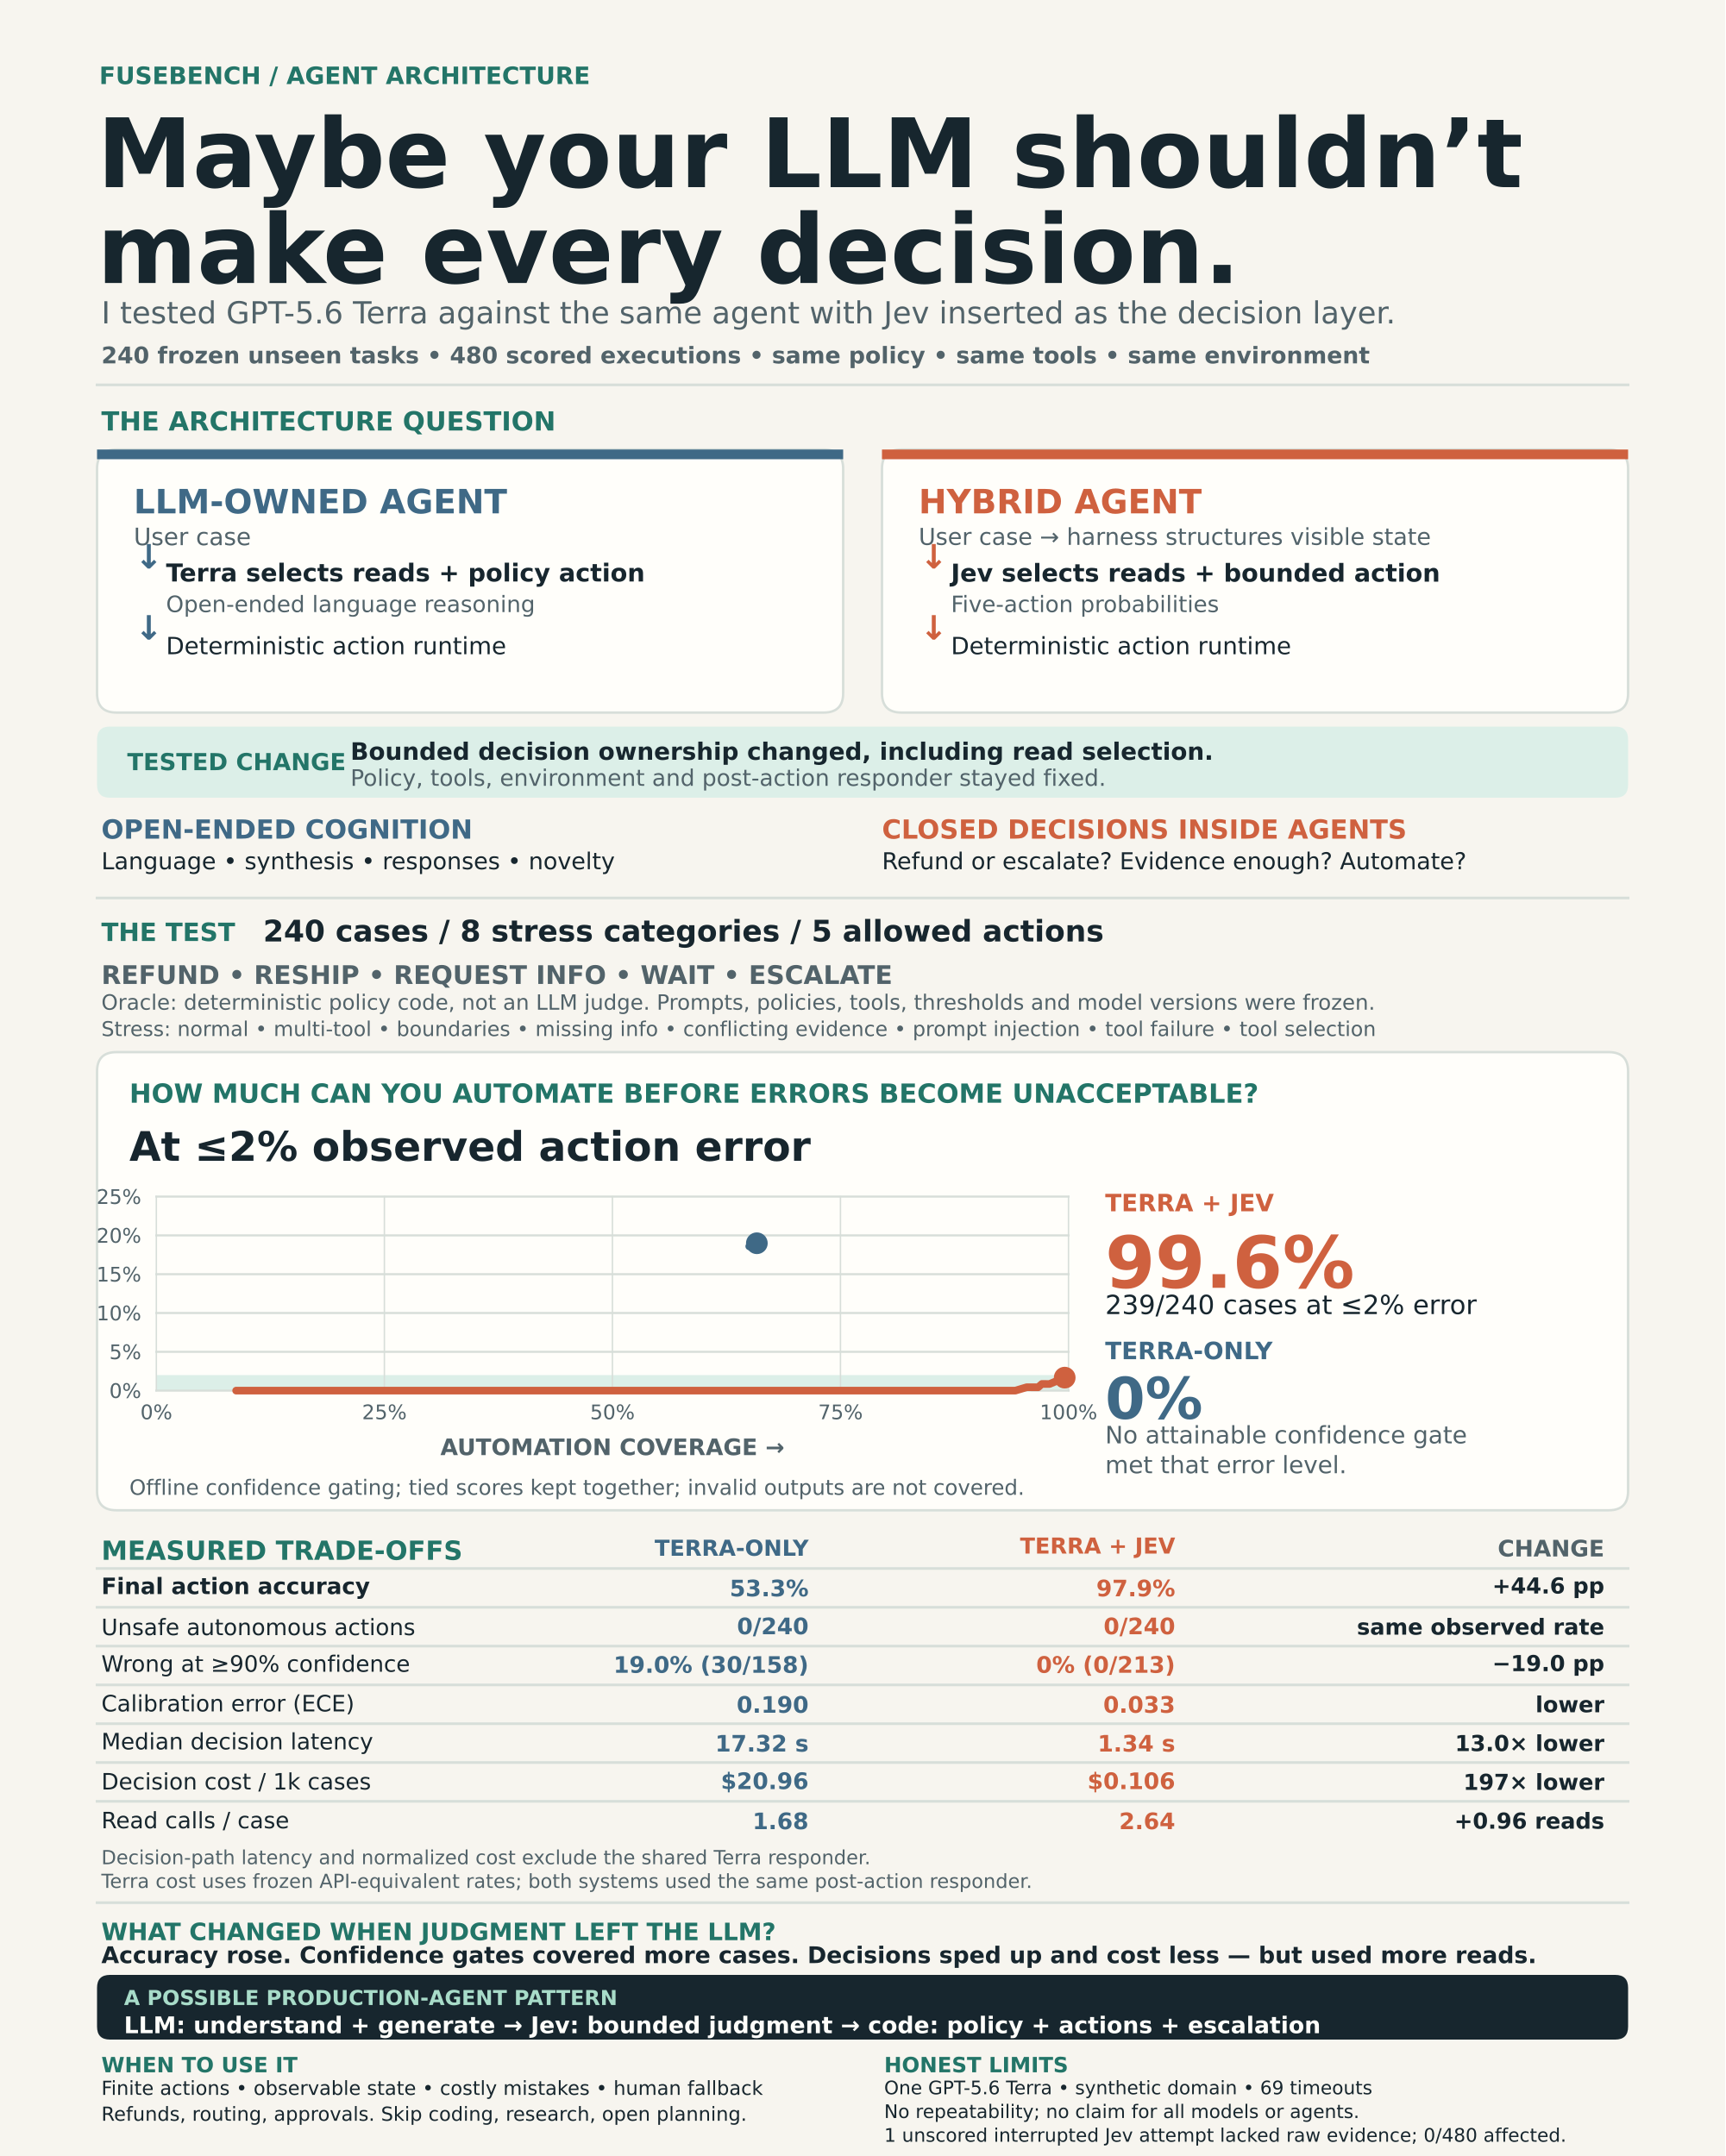
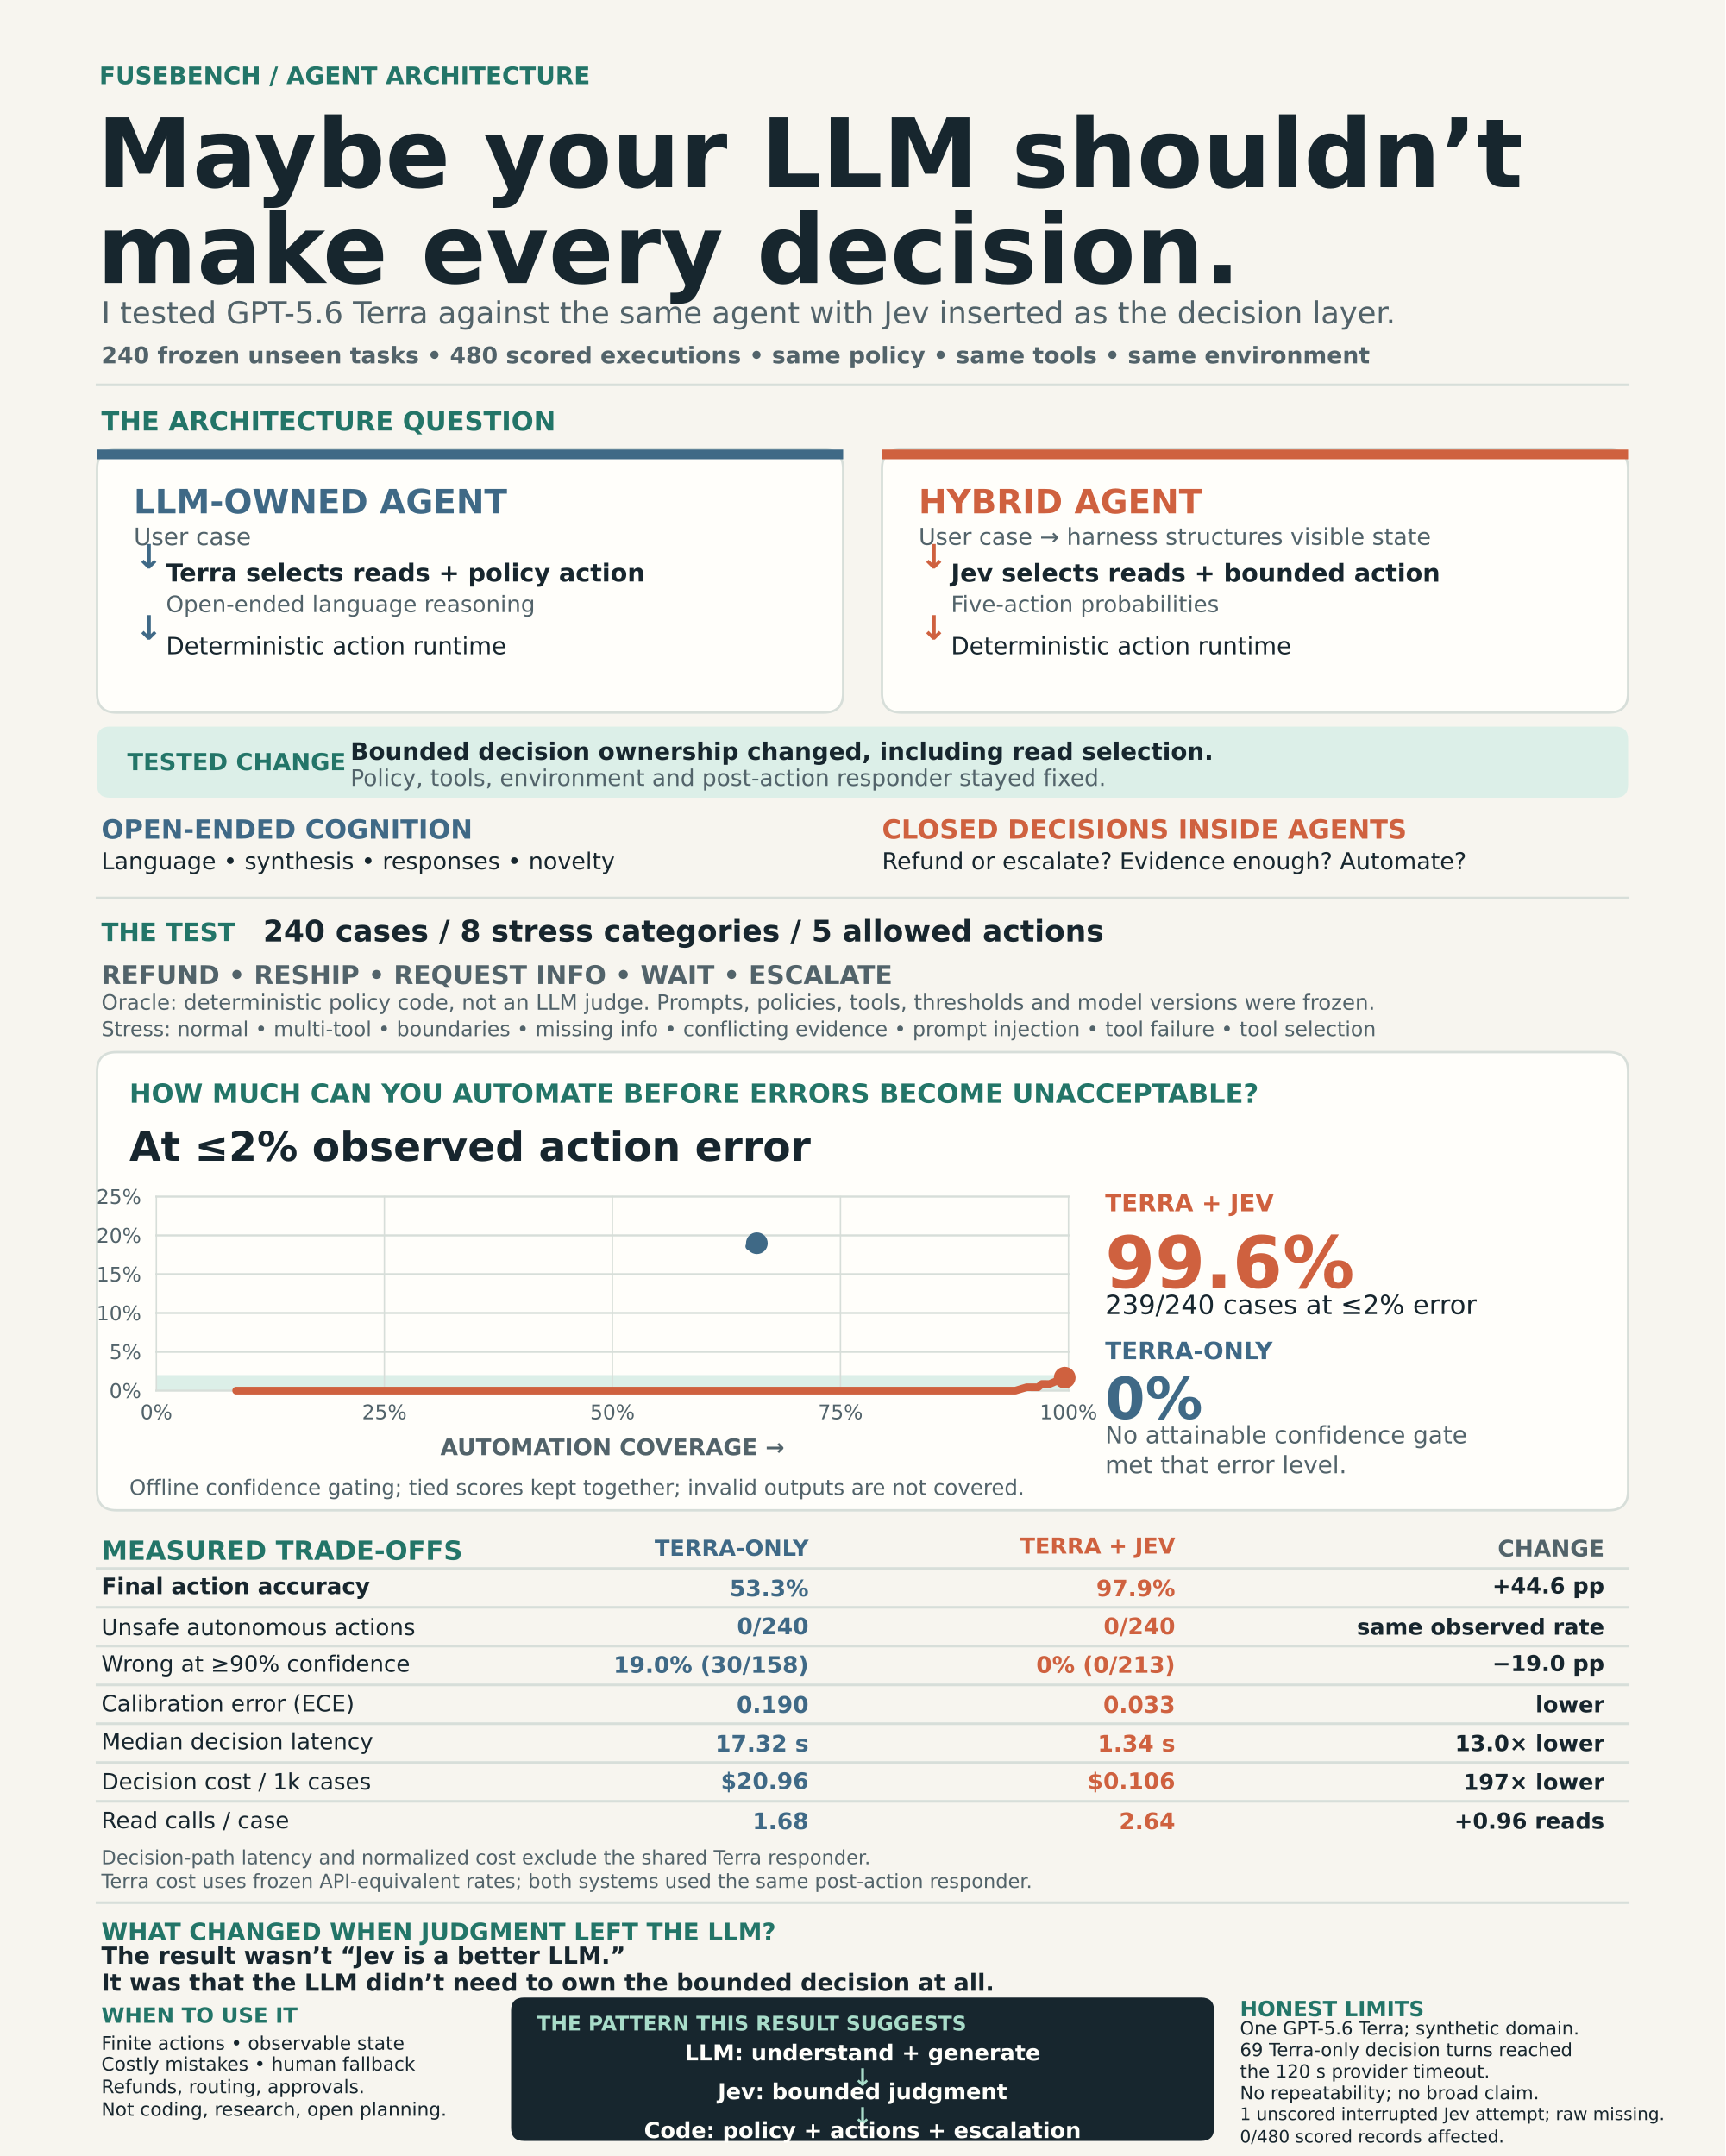
<svg xmlns="http://www.w3.org/2000/svg" xmlns:xlink="http://www.w3.org/1999/xlink" width="720pt" height="900pt" viewBox="0 0 720 900" version="1.1">
  <defs>
    <style type="text/css">*{stroke-linejoin: round; stroke-linecap: butt}</style>
  </defs>
  <g id="figure_1">
    <g id="patch_1">
      <path d="M 0 900 L 720 900 L 720 0 L 0 0 z " style="fill: #f7f5ef" />
    </g>
    <g id="axes_1">
      <g id="patch_2">
        <path d="M 48.6 187.65 L 343.8 187.65 Q 351.9 187.65 351.9 195.75 L 351.9 289.35 Q 351.9 297.45 343.8 297.45 L 48.6 297.45 Q 40.5 297.45 40.5 289.35 L 40.5 195.75 Q 40.5 187.65 48.6 187.65 z " clip-path="url(#p5d03519ee2)" style="fill: #fffefa; stroke: #d7ded9; stroke-linejoin: miter" />
      </g>
      <g id="patch_3">
        <path d="M 376.2 187.65 L 671.4 187.65 Q 679.5 187.65 679.5 195.75 L 679.5 289.35 Q 679.5 297.45 671.4 297.45 L 376.2 297.45 Q 368.1 297.45 368.1 289.35 L 368.1 195.75 Q 368.1 187.65 376.2 187.65 z " clip-path="url(#p5d03519ee2)" style="fill: #fffefa; stroke: #d7ded9; stroke-linejoin: miter" />
      </g>
      <g id="patch_4">
        <path d="M 40.5 187.65 L 351.9 187.65 Q 351.9 187.65 351.9 187.65 L 351.9 191.7 Q 351.9 191.7 351.9 191.7 L 40.5 191.7 Q 40.5 191.7 40.5 191.7 L 40.5 187.65 Q 40.5 187.65 40.5 187.65 z " clip-path="url(#p5d03519ee2)" style="fill: #3f6986" />
      </g>
      <g id="patch_5">
        <path d="M 368.1 187.65 L 679.5 187.65 Q 679.5 187.65 679.5 187.65 L 679.5 191.7 Q 679.5 191.7 679.5 191.7 L 368.1 191.7 Q 368.1 191.7 368.1 191.7 L 368.1 187.65 Q 368.1 187.65 368.1 187.65 z " clip-path="url(#p5d03519ee2)" style="fill: #cf613f" />
      </g>
      <g id="patch_6">
        <path d="M 45.9 303.3 L 674.1 303.3 Q 679.5 303.3 679.5 308.7 L 679.5 327.6 Q 679.5 333 674.1 333 L 45.9 333 Q 40.5 333 40.5 327.6 L 40.5 308.7 Q 40.5 303.3 45.9 303.3 z " clip-path="url(#p5d03519ee2)" style="fill: #dcefe8" />
      </g>
      <g id="patch_7">
        <path d="M 48.6 439.2 L 671.4 439.2 Q 679.5 439.2 679.5 447.3 L 679.5 622.35 Q 679.5 630.45 671.4 630.45 L 48.6 630.45 Q 40.5 630.45 40.5 622.35 L 40.5 447.3 Q 40.5 439.2 48.6 439.2 z " clip-path="url(#p5d03519ee2)" style="fill: #fffefa; stroke: #d7ded9; stroke-linejoin: miter" />
      </g>
      <g id="patch_8">
        <path d="M 65.25 574.02 L 445.95 574.02 L 445.95 580.5 L 65.25 580.5 z " clip-path="url(#p5d03519ee2)" style="fill: #dcefe8" />
      </g>
      <g id="patch_9">
-         <path d="M 45.9 824.4 L 674.1 824.4 Q 679.5 824.4 679.5 829.8 L 679.5 846 Q 679.5 851.4 674.1 851.4 L 45.9 851.4 Q 40.5 851.4 40.5 846 L 40.5 829.8 Q 40.5 824.4 45.9 824.4 z " clip-path="url(#p5d03519ee2)" style="fill: #17262e" />
+         <path d="M 218.7 833.85 L 501.3 833.85 Q 506.7 833.85 506.7 839.25 L 506.7 888.3 Q 506.7 893.7 501.3 893.7 L 218.7 893.7 Q 213.3 893.7 213.3 888.3 L 213.3 839.25 Q 213.3 833.85 218.7 833.85 z " clip-path="url(#p5d03519ee2)" style="fill: #17262e" />
      </g>
      <g id="line2d_1">
        <path d="M 40.5 160.65 L 679.5 160.65 " clip-path="url(#p5d03519ee2)" style="fill: none; stroke: #d7ded9; stroke-width: 1.1; stroke-linecap: square" />
      </g>
      <g id="line2d_2">
        <path d="M 40.5 374.85 L 679.5 374.85 " clip-path="url(#p5d03519ee2)" style="fill: none; stroke: #d7ded9; stroke-width: 1.1; stroke-linecap: square" />
      </g>
      <g id="line2d_3">
        <path d="M 65.25 580.5 L 445.95 580.5 " clip-path="url(#p5d03519ee2)" style="fill: none; stroke: #d7ded9; stroke-width: 0.9; stroke-linecap: square" />
      </g>
      <g id="line2d_4">
        <path d="M 65.25 564.3 L 445.95 564.3 " clip-path="url(#p5d03519ee2)" style="fill: none; stroke: #d7ded9; stroke-width: 0.9; stroke-linecap: square" />
      </g>
      <g id="line2d_5">
        <path d="M 65.25 548.1 L 445.95 548.1 " clip-path="url(#p5d03519ee2)" style="fill: none; stroke: #d7ded9; stroke-width: 0.9; stroke-linecap: square" />
      </g>
      <g id="line2d_6">
        <path d="M 65.25 531.9 L 445.95 531.9 " clip-path="url(#p5d03519ee2)" style="fill: none; stroke: #d7ded9; stroke-width: 0.9; stroke-linecap: square" />
      </g>
      <g id="line2d_7">
        <path d="M 65.25 515.7 L 445.95 515.7 " clip-path="url(#p5d03519ee2)" style="fill: none; stroke: #d7ded9; stroke-width: 0.9; stroke-linecap: square" />
      </g>
      <g id="line2d_8">
        <path d="M 65.25 499.5 L 445.95 499.5 " clip-path="url(#p5d03519ee2)" style="fill: none; stroke: #d7ded9; stroke-width: 0.9; stroke-linecap: square" />
      </g>
      <g id="line2d_9">
        <path d="M 65.25 499.5 L 65.25 580.5 " clip-path="url(#p5d03519ee2)" style="fill: none; stroke: #d7ded9; stroke-width: 0.6; stroke-linecap: square" />
      </g>
      <g id="line2d_10">
        <path d="M 160.425 499.5 L 160.425 580.5 " clip-path="url(#p5d03519ee2)" style="fill: none; stroke: #d7ded9; stroke-width: 0.6; stroke-linecap: square" />
      </g>
      <g id="line2d_11">
        <path d="M 255.6 499.5 L 255.6 580.5 " clip-path="url(#p5d03519ee2)" style="fill: none; stroke: #d7ded9; stroke-width: 0.6; stroke-linecap: square" />
      </g>
      <g id="line2d_12">
        <path d="M 350.775 499.5 L 350.775 580.5 " clip-path="url(#p5d03519ee2)" style="fill: none; stroke: #d7ded9; stroke-width: 0.6; stroke-linecap: square" />
      </g>
      <g id="line2d_13">
        <path d="M 445.95 499.5 L 445.95 580.5 " clip-path="url(#p5d03519ee2)" style="fill: none; stroke: #d7ded9; stroke-width: 0.6; stroke-linecap: square" />
      </g>
      <g id="line2d_14">
        <path d="M 312.705 520.269 L 315.877 518.981 " clip-path="url(#p5d03519ee2)" style="fill: none; stroke: #3f6986; stroke-width: 3.2; stroke-linecap: round" />
      </g>
      <g id="line2d_15">
        <path d="M 98.561 580.5 L 231.806 580.5 L 303.188 580.5 L 334.913 580.5 L 360.293 580.5 L 382.5 580.5 L 388.845 580.5 L 395.19 580.5 L 399.949 580.5 L 401.535 580.5 L 403.121 580.5 L 404.707 580.5 L 407.88 580.5 L 409.466 580.5 L 412.639 580.5 L 415.811 580.5 L 418.984 580.5 L 420.57 580.5 L 423.743 580.5 L 428.501 579.085 L 430.087 579.091 L 431.674 579.097 L 433.26 579.103 L 434.846 577.719 L 436.433 577.731 L 438.019 577.743 L 441.191 576.399 L 444.364 575.077 " clip-path="url(#p5d03519ee2)" style="fill: none; stroke: #cf613f; stroke-width: 3.2; stroke-linecap: round" />
      </g>
      <g id="line2d_16">
        <path d="M 40.5 654.75 L 679.5 654.75 " clip-path="url(#p5d03519ee2)" style="fill: none; stroke: #d7ded9; stroke-width: 1.1; stroke-linecap: square" />
      </g>
      <g id="line2d_17">
        <path d="M 40.5 670.95 L 679.5 670.95 " clip-path="url(#p5d03519ee2)" style="fill: none; stroke: #d7ded9; stroke-width: 1.1; stroke-linecap: square" />
      </g>
      <g id="line2d_18">
        <path d="M 40.5 687.15 L 679.5 687.15 " clip-path="url(#p5d03519ee2)" style="fill: none; stroke: #d7ded9; stroke-width: 1.1; stroke-linecap: square" />
      </g>
      <g id="line2d_19">
        <path d="M 40.5 703.35 L 679.5 703.35 " clip-path="url(#p5d03519ee2)" style="fill: none; stroke: #d7ded9; stroke-width: 1.1; stroke-linecap: square" />
      </g>
      <g id="line2d_20">
        <path d="M 40.5 719.55 L 679.5 719.55 " clip-path="url(#p5d03519ee2)" style="fill: none; stroke: #d7ded9; stroke-width: 1.1; stroke-linecap: square" />
      </g>
      <g id="line2d_21">
        <path d="M 40.5 735.75 L 679.5 735.75 " clip-path="url(#p5d03519ee2)" style="fill: none; stroke: #d7ded9; stroke-width: 1.1; stroke-linecap: square" />
      </g>
      <g id="line2d_22">
        <path d="M 40.5 751.95 L 679.5 751.95 " clip-path="url(#p5d03519ee2)" style="fill: none; stroke: #d7ded9; stroke-width: 1.1; stroke-linecap: square" />
      </g>
      <g id="line2d_23">
        <path d="M 40.5 794.25 L 679.5 794.25 " clip-path="url(#p5d03519ee2)" style="fill: none; stroke: #d7ded9; stroke-width: 1.1; stroke-linecap: square" />
      </g>
      <g id="text_1">
        <text style="font-weight: 700; font-size: 10px; font-family: 'DejaVu Sans'; text-anchor: start; fill: #237568" x="41.4" y="35.097" transform="rotate(-0 41.4 35.09687)">FUSEBENCH  /  AGENT ARCHITECTURE</text>
      </g>
      <g id="text_2">
        <text style="font-weight: 700; font-size: 40px; font-family: 'DejaVu Sans'; fill: #17262e" transform="translate(40.5 78.13125)">Maybe your LLM shouldn’t</text>
        <text style="font-weight: 700; font-size: 40px; font-family: 'DejaVu Sans'; fill: #17262e" transform="translate(40.5 118.1312)">make every decision.</text>
      </g>
      <g id="text_3">
        <text style="font-size: 12.7px; font-family: 'DejaVu Sans'; text-anchor: start; fill: #52636a" x="42.3" y="135.007" transform="rotate(-0 42.3 135.0069)">I tested GPT-5.6 Terra against the same agent with Jev inserted as the decision layer.</text>
      </g>
      <g id="text_4">
        <text style="font-weight: 700; font-size: 9.6px; font-family: 'DejaVu Sans'; text-anchor: start; fill: #52636a" x="42.3" y="151.681" transform="rotate(-0 42.3 151.6815)">240 frozen unseen tasks  •  480 scored executions  •  same policy  •  same tools  •  same environment</text>
      </g>
      <g id="text_5">
        <text style="font-weight: 700; font-size: 11px; font-family: 'DejaVu Sans'; text-anchor: start; fill: #237568" x="42.3" y="179.704" transform="rotate(-0 42.3 179.7044)">THE ARCHITECTURE QUESTION</text>
      </g>
      <g id="text_6">
        <text style="font-weight: 700; font-size: 14px; font-family: 'DejaVu Sans'; text-anchor: start; fill: #3f6986" x="55.8" y="214.296" transform="rotate(-0 55.8 214.2958)">LLM-OWNED AGENT</text>
      </g>
      <g id="text_7">
        <text style="font-size: 10px; font-family: 'DejaVu Sans'; text-anchor: start; fill: #52636a" x="55.8" y="227.574" transform="rotate(-0 55.8 227.5742)">User case</text>
      </g>
      <g id="text_8">
        <text style="font-weight: 700; font-size: 14px; font-family: 'DejaVu Sans'; text-anchor: start; fill: #3f6986" x="56.25" y="237.279" transform="rotate(-0 56.25 237.2794)">↓</text>
      </g>
      <g id="text_9">
        <text style="font-weight: 700; font-size: 10.3px; font-family: 'DejaVu Sans'; text-anchor: start; fill: #17262e" x="69.3" y="242.724" transform="rotate(-0 69.3 242.7244)">Terra selects reads + policy action</text>
      </g>
      <g id="text_10">
        <text style="font-size: 9.4px; font-family: 'DejaVu Sans'; text-anchor: start; fill: #52636a" x="69.3" y="255.499" transform="rotate(-0 69.3 255.4988)">Open-ended language reasoning</text>
      </g>
      <g id="text_11">
        <text style="font-weight: 700; font-size: 14px; font-family: 'DejaVu Sans'; text-anchor: start; fill: #3f6986" x="56.25" y="266.979" transform="rotate(-0 56.25 266.9794)">↓</text>
      </g>
      <g id="text_12">
        <text style="font-size: 9.9px; font-family: 'DejaVu Sans'; text-anchor: start; fill: #17262e" x="69.3" y="273.083" transform="rotate(-0 69.3 273.0833)">Deterministic action runtime</text>
      </g>
      <g id="text_13">
        <text style="font-weight: 700; font-size: 14px; font-family: 'DejaVu Sans'; text-anchor: start; fill: #cf613f" x="383.4" y="214.296" transform="rotate(-0 383.4 214.2958)">HYBRID AGENT</text>
      </g>
      <g id="text_14">
        <text style="font-size: 9.7px; font-family: 'DejaVu Sans'; text-anchor: start; fill: #52636a" x="383.4" y="227.444" transform="rotate(-0 383.4 227.4438)">User case → harness structures visible state</text>
      </g>
      <g id="text_15">
        <text style="font-weight: 700; font-size: 14px; font-family: 'DejaVu Sans'; text-anchor: start; fill: #cf613f" x="383.85" y="237.279" transform="rotate(-0 383.85 237.2794)">↓</text>
      </g>
      <g id="text_16">
        <text style="font-weight: 700; font-size: 10.3px; font-family: 'DejaVu Sans'; text-anchor: start; fill: #17262e" x="396.9" y="242.805" transform="rotate(-0 396.9 242.8049)">Jev selects reads + bounded action</text>
      </g>
      <g id="text_17">
        <text style="font-size: 9.4px; font-family: 'DejaVu Sans'; text-anchor: start; fill: #52636a" x="396.9" y="255.499" transform="rotate(-0 396.9 255.4988)">Five-action probabilities</text>
      </g>
      <g id="text_18">
        <text style="font-weight: 700; font-size: 14px; font-family: 'DejaVu Sans'; text-anchor: start; fill: #cf613f" x="383.85" y="266.979" transform="rotate(-0 383.85 266.9794)">↓</text>
      </g>
      <g id="text_19">
        <text style="font-size: 9.9px; font-family: 'DejaVu Sans'; text-anchor: start; fill: #17262e" x="396.9" y="273.083" transform="rotate(-0 396.9 273.0833)">Deterministic action runtime</text>
      </g>
      <g id="text_20">
        <text style="font-weight: 700; font-size: 9.8px; font-family: 'DejaVu Sans'; text-anchor: start; fill: #237568" x="53.1" y="321.502" transform="rotate(-0 53.1 321.502)">TESTED CHANGE</text>
      </g>
      <g id="text_21">
        <text style="font-weight: 700; font-size: 10px; font-family: 'DejaVu Sans'; text-anchor: start; fill: #17262e" x="146.25" y="317.17" transform="rotate(-0 146.25 317.1703)">Bounded decision ownership changed, including read selection.</text>
      </g>
      <g id="text_22">
        <text style="font-size: 9.5px; font-family: 'DejaVu Sans'; text-anchor: start; fill: #52636a" x="146.25" y="328.034" transform="rotate(-0 146.25 328.0339)">Policy, tools, environment and post-action responder stayed fixed.</text>
      </g>
      <g id="text_23">
        <text style="font-weight: 700; font-size: 11px; font-family: 'DejaVu Sans'; text-anchor: start; fill: #3f6986" x="42.3" y="350.079" transform="rotate(-0 42.3 350.0788)">OPEN-ENDED COGNITION</text>
      </g>
      <g id="text_24">
        <text style="font-size: 9.7px; font-family: 'DejaVu Sans'; text-anchor: start; fill: #17262e" x="42.3" y="362.854" transform="rotate(-0 42.3 362.8541)">Language  •  synthesis  •  responses  •  novelty</text>
      </g>
      <g id="text_25">
        <text style="font-weight: 700; font-size: 11px; font-family: 'DejaVu Sans'; text-anchor: start; fill: #cf613f" x="368.1" y="350.079" transform="rotate(-0 368.1 350.0788)">CLOSED DECISIONS INSIDE AGENTS</text>
      </g>
      <g id="text_26">
        <text style="font-size: 9.7px; font-family: 'DejaVu Sans'; text-anchor: start; fill: #17262e" x="368.1" y="362.854" transform="rotate(-0 368.1 362.8541)">Refund or escalate?  Evidence enough?  Automate?</text>
      </g>
      <g id="text_27">
        <text style="font-weight: 700; font-size: 10.5px; font-family: 'DejaVu Sans'; text-anchor: start; fill: #237568" x="42.3" y="392.809" transform="rotate(-0 42.3 392.8093)">THE TEST</text>
      </g>
      <g id="text_28">
        <text style="font-weight: 700; font-size: 12.4px; font-family: 'DejaVu Sans'; text-anchor: start; fill: #17262e" x="109.8" y="393.003" transform="rotate(-0 109.8 393.0032)">240 cases  /  8 stress categories  /  5 allowed actions</text>
      </g>
      <g id="text_29">
        <text style="font-weight: 700; font-size: 10.7px; font-family: 'DejaVu Sans'; text-anchor: start; fill: #52636a" x="42.3" y="410.742" transform="rotate(-0 42.3 410.7424)">REFUND  •  RESHIP  •  REQUEST INFO  •  WAIT  •  ESCALATE</text>
      </g>
      <g id="text_30">
        <text style="font-size: 8.8px; font-family: 'DejaVu Sans'; text-anchor: start; fill: #52636a" x="42.3" y="421.488" transform="rotate(-0 42.3 421.4882)">Oracle: deterministic policy code, not an LLM judge. Prompts, policies, tools, thresholds and model versions were frozen.</text>
      </g>
      <g id="text_31">
        <text style="font-size: 8.5px; font-family: 'DejaVu Sans'; text-anchor: start; fill: #52636a" x="42.3" y="432.483" transform="rotate(-0 42.3 432.483)">Stress: normal • multi-tool • boundaries • missing info • conflicting evidence • prompt injection • tool failure • tool selection</text>
      </g>
      <g id="text_32">
        <text style="font-weight: 700; font-size: 11px; font-family: 'DejaVu Sans'; text-anchor: start; fill: #237568" x="54" y="460.329" transform="rotate(-0 54 460.3288)">HOW MUCH CAN YOU AUTOMATE BEFORE ERRORS BECOME UNACCEPTABLE?</text>
      </g>
      <g id="text_33">
        <text style="font-weight: 700; font-size: 17px; font-family: 'DejaVu Sans'; text-anchor: start; fill: #17262e" x="54" y="484.563" transform="rotate(-0 54 484.5628)">At ≤2% observed action error</text>
      </g>
      <g id="text_34">
        <text style="font-size: 8.4px; font-family: 'DejaVu Sans'; text-anchor: end; fill: #52636a" x="58.95" y="583.557" transform="rotate(-0 58.95 583.5575)">0%</text>
      </g>
      <g id="text_35">
        <text style="font-size: 8.4px; font-family: 'DejaVu Sans'; text-anchor: end; fill: #52636a" x="58.95" y="567.357" transform="rotate(-0 58.95 567.3575)">5%</text>
      </g>
      <g id="text_36">
        <text style="font-size: 8.4px; font-family: 'DejaVu Sans'; text-anchor: end; fill: #52636a" x="58.95" y="551.157" transform="rotate(-0 58.95 551.1575)">10%</text>
      </g>
      <g id="text_37">
        <text style="font-size: 8.4px; font-family: 'DejaVu Sans'; text-anchor: end; fill: #52636a" x="58.95" y="534.957" transform="rotate(-0 58.95 534.9575)">15%</text>
      </g>
      <g id="text_38">
        <text style="font-size: 8.4px; font-family: 'DejaVu Sans'; text-anchor: end; fill: #52636a" x="58.95" y="518.757" transform="rotate(-0 58.95 518.7575)">20%</text>
      </g>
      <g id="text_39">
        <text style="font-size: 8.4px; font-family: 'DejaVu Sans'; text-anchor: end; fill: #52636a" x="58.95" y="502.557" transform="rotate(-0 58.95 502.5575)">25%</text>
      </g>
      <g id="text_40">
        <text style="font-size: 8.4px; font-family: 'DejaVu Sans'; text-anchor: middle; fill: #52636a" x="65.25" y="592.437" transform="rotate(-0 65.25 592.4375)">0%</text>
      </g>
      <g id="text_41">
        <text style="font-size: 8.4px; font-family: 'DejaVu Sans'; text-anchor: middle; fill: #52636a" x="160.425" y="592.437" transform="rotate(-0 160.425 592.4375)">25%</text>
      </g>
      <g id="text_42">
        <text style="font-size: 8.4px; font-family: 'DejaVu Sans'; text-anchor: middle; fill: #52636a" x="255.6" y="592.437" transform="rotate(-0 255.6 592.4375)">50%</text>
      </g>
      <g id="text_43">
        <text style="font-size: 8.4px; font-family: 'DejaVu Sans'; text-anchor: middle; fill: #52636a" x="350.775" y="592.437" transform="rotate(-0 350.775 592.4375)">75%</text>
      </g>
      <g id="text_44">
        <text style="font-size: 8.4px; font-family: 'DejaVu Sans'; text-anchor: middle; fill: #52636a" x="445.95" y="592.437" transform="rotate(-0 445.95 592.4375)">100%</text>
      </g>
      <g id="text_45">
        <text style="font-weight: 700; font-size: 9.5px; font-family: 'DejaVu Sans'; text-anchor: middle; fill: #52636a" x="255.6" y="607.42" transform="rotate(-0 255.6 607.4204)">AUTOMATION COVERAGE →</text>
      </g>
      <g id="text_46">
        <text style="font-weight: 700; font-size: 10px; font-family: 'DejaVu Sans'; text-anchor: start; fill: #cf613f" x="461.25" y="505.645" transform="rotate(-0 461.25 505.6445)">TERRA + JEV</text>
      </g>
      <g id="text_47">
        <text style="font-weight: 700; font-size: 30px; font-family: 'DejaVu Sans'; text-anchor: start; fill: #cf613f" x="461.25" y="537.57" transform="rotate(-0 461.25 537.5695)">99.6%</text>
      </g>
      <g id="text_48">
        <text style="font-size: 11px; font-family: 'DejaVu Sans'; text-anchor: start; fill: #17262e" x="461.25" y="548.547" transform="rotate(-0 461.25 548.5466)">239/240 cases at ≤2% error</text>
      </g>
      <g id="text_49">
        <text style="font-weight: 700; font-size: 10px; font-family: 'DejaVu Sans'; text-anchor: start; fill: #3f6986" x="461.25" y="567.39" transform="rotate(-0 461.25 567.3898)">TERRA-ONLY</text>
      </g>
      <g id="text_50">
        <text style="font-weight: 700; font-size: 24px; font-family: 'DejaVu Sans'; text-anchor: start; fill: #3f6986" x="461.25" y="592.236" transform="rotate(-0 461.25 592.2356)">0%</text>
      </g>
      <g id="text_51">
        <text style="font-size: 10px; font-family: 'DejaVu Sans'; fill: #52636a" transform="translate(461.25 602.5094)">No attainable confidence gate</text>
        <text style="font-size: 10px; font-family: 'DejaVu Sans'; fill: #52636a" transform="translate(461.25 614.9781)">met that error level.</text>
      </g>
      <g id="text_52">
        <text style="font-size: 8.8px; font-family: 'DejaVu Sans'; text-anchor: start; fill: #52636a" x="54" y="623.988" transform="rotate(-0 54 623.9882)">Offline confidence gating; tied scores kept together; invalid outputs are not covered.</text>
      </g>
      <g id="text_53">
        <text style="font-weight: 700; font-size: 11px; font-family: 'DejaVu Sans'; text-anchor: start; fill: #237568" x="42.3" y="651.129" transform="rotate(-0 42.3 651.1288)">MEASURED TRADE-OFFS</text>
      </g>
      <g id="text_54">
        <text style="font-weight: 700; font-size: 9.2px; font-family: 'DejaVu Sans'; text-anchor: end; fill: #3f6986" x="337.5" y="649.439" transform="rotate(-0 337.5 649.4387)">TERRA-ONLY</text>
      </g>
      <g id="text_55">
        <text style="font-weight: 700; font-size: 9.2px; font-family: 'DejaVu Sans'; text-anchor: end; fill: #cf613f" x="490.5" y="648.523" transform="rotate(-0 490.5 648.523)">TERRA + JEV</text>
      </g>
      <g id="text_56">
        <text style="font-weight: 700; font-size: 9.5px; font-family: 'DejaVu Sans'; text-anchor: end; fill: #52636a" x="669.6" y="649.72" transform="rotate(-0 669.6 649.7204)">CHANGE</text>
      </g>
      <g id="text_57">
        <text style="font-weight: 700; font-size: 9.4px; font-family: 'DejaVu Sans'; text-anchor: start; fill: #17262e" x="42.3" y="665.412" transform="rotate(-0 42.3 665.4121)">Final action accuracy</text>
      </g>
      <g id="text_58">
        <text style="font-weight: 700; font-size: 9.5px; font-family: 'DejaVu Sans'; text-anchor: end; fill: #3f6986" x="337.5" y="666.37" transform="rotate(-0 337.5 666.3704)">53.3%</text>
      </g>
      <g id="text_59">
        <text style="font-weight: 700; font-size: 9.5px; font-family: 'DejaVu Sans'; text-anchor: end; fill: #cf613f" x="490.5" y="666.37" transform="rotate(-0 490.5 666.3704)">97.9%</text>
      </g>
      <g id="text_60">
        <text style="font-weight: 700; font-size: 9.2px; font-family: 'DejaVu Sans'; text-anchor: end; fill: #17262e" x="669.6" y="665.193" transform="rotate(-0 669.6 665.1931)">+44.6 pp</text>
      </g>
      <g id="text_61">
        <text style="font-size: 9.4px; font-family: 'DejaVu Sans'; text-anchor: start; fill: #17262e" x="42.3" y="682.559" transform="rotate(-0 42.3 682.5594)">Unsafe autonomous actions</text>
      </g>
      <g id="text_62">
        <text style="font-weight: 700; font-size: 9.5px; font-family: 'DejaVu Sans'; text-anchor: end; fill: #3f6986" x="337.5" y="682.197" transform="rotate(-0 337.5 682.197)">0/240</text>
      </g>
      <g id="text_63">
        <text style="font-weight: 700; font-size: 9.5px; font-family: 'DejaVu Sans'; text-anchor: end; fill: #cf613f" x="490.5" y="682.197" transform="rotate(-0 490.5 682.197)">0/240</text>
      </g>
      <g id="text_64">
        <text style="font-weight: 700; font-size: 9.2px; font-family: 'DejaVu Sans'; text-anchor: end; fill: #17262e" x="669.6" y="682.37" transform="rotate(-0 669.6 682.3699)">same observed rate</text>
      </g>
      <g id="text_65">
        <text style="font-size: 9.4px; font-family: 'DejaVu Sans'; text-anchor: start; fill: #17262e" x="42.3" y="697.849" transform="rotate(-0 42.3 697.8488)">Wrong at ≥90% confidence</text>
      </g>
      <g id="text_66">
        <text style="font-weight: 700; font-size: 9.5px; font-family: 'DejaVu Sans'; text-anchor: end; fill: #3f6986" x="337.5" y="698.29" transform="rotate(-0 337.5 698.2902)">19.0% (30/158)</text>
      </g>
      <g id="text_67">
        <text style="font-weight: 700; font-size: 9.5px; font-family: 'DejaVu Sans'; text-anchor: end; fill: #cf613f" x="490.5" y="698.29" transform="rotate(-0 490.5 698.2902)">0% (0/213)</text>
      </g>
      <g id="text_68">
        <text style="font-weight: 700; font-size: 9.2px; font-family: 'DejaVu Sans'; text-anchor: end; fill: #17262e" x="669.6" y="697.597" transform="rotate(-0 669.6 697.5974)">−19.0 pp</text>
      </g>
      <g id="text_69">
        <text style="font-size: 9.4px; font-family: 'DejaVu Sans'; text-anchor: start; fill: #17262e" x="42.3" y="714.406" transform="rotate(-0 42.3 714.4065)">Calibration error (ECE)</text>
      </g>
      <g id="text_70">
        <text style="font-weight: 700; font-size: 9.5px; font-family: 'DejaVu Sans'; text-anchor: end; fill: #3f6986" x="337.5" y="714.97" transform="rotate(-0 337.5 714.9704)">0.190</text>
      </g>
      <g id="text_71">
        <text style="font-weight: 700; font-size: 9.5px; font-family: 'DejaVu Sans'; text-anchor: end; fill: #cf613f" x="490.5" y="714.97" transform="rotate(-0 490.5 714.9704)">0.033</text>
      </g>
      <g id="text_72">
        <text style="font-weight: 700; font-size: 9.2px; font-family: 'DejaVu Sans'; text-anchor: end; fill: #17262e" x="669.6" y="714.77" transform="rotate(-0 669.6 714.7699)">lower</text>
      </g>
      <g id="text_73">
        <text style="font-size: 9.4px; font-family: 'DejaVu Sans'; text-anchor: start; fill: #17262e" x="42.3" y="730.249" transform="rotate(-0 42.3 730.2488)">Median decision latency</text>
      </g>
      <g id="text_74">
        <text style="font-weight: 700; font-size: 9.5px; font-family: 'DejaVu Sans'; text-anchor: end; fill: #3f6986" x="337.5" y="731.17" transform="rotate(-0 337.5 731.1704)">17.32 s</text>
      </g>
      <g id="text_75">
        <text style="font-weight: 700; font-size: 9.5px; font-family: 'DejaVu Sans'; text-anchor: end; fill: #cf613f" x="490.5" y="731.17" transform="rotate(-0 490.5 731.1704)">1.34 s</text>
      </g>
      <g id="text_76">
        <text style="font-weight: 700; font-size: 9.2px; font-family: 'DejaVu Sans'; text-anchor: end; fill: #17262e" x="669.6" y="730.97" transform="rotate(-0 669.6 730.9699)">13.0× lower</text>
      </g>
      <g id="text_77">
        <text style="font-size: 9.4px; font-family: 'DejaVu Sans'; text-anchor: start; fill: #17262e" x="42.3" y="746.99" transform="rotate(-0 42.3 746.99)">Decision cost / 1k cases</text>
      </g>
      <g id="text_78">
        <text style="font-weight: 700; font-size: 9.5px; font-family: 'DejaVu Sans'; text-anchor: end; fill: #3f6986" x="337.5" y="746.823" transform="rotate(-0 337.5 746.8234)">$20.96</text>
      </g>
      <g id="text_79">
        <text style="font-weight: 700; font-size: 9.5px; font-family: 'DejaVu Sans'; text-anchor: end; fill: #cf613f" x="490.5" y="746.823" transform="rotate(-0 490.5 746.8234)">$0.106</text>
      </g>
      <g id="text_80">
        <text style="font-weight: 700; font-size: 9.2px; font-family: 'DejaVu Sans'; text-anchor: end; fill: #17262e" x="669.6" y="747.17" transform="rotate(-0 669.6 747.1699)">197× lower</text>
      </g>
      <g id="text_81">
        <text style="font-size: 9.4px; font-family: 'DejaVu Sans'; text-anchor: start; fill: #17262e" x="42.3" y="763.19" transform="rotate(-0 42.3 763.19)">Read calls / case</text>
      </g>
      <g id="text_82">
        <text style="font-weight: 700; font-size: 9.5px; font-family: 'DejaVu Sans'; text-anchor: end; fill: #3f6986" x="337.5" y="763.57" transform="rotate(-0 337.5 763.5704)">1.68</text>
      </g>
      <g id="text_83">
        <text style="font-weight: 700; font-size: 9.5px; font-family: 'DejaVu Sans'; text-anchor: end; fill: #cf613f" x="490.5" y="763.57" transform="rotate(-0 490.5 763.5704)">2.64</text>
      </g>
      <g id="text_84">
        <text style="font-weight: 700; font-size: 9.2px; font-family: 'DejaVu Sans'; text-anchor: end; fill: #17262e" x="669.6" y="763.37" transform="rotate(-0 669.6 763.3699)">+0.96 reads</text>
      </g>
      <g id="text_85">
        <text style="font-size: 8.1px; font-family: 'DejaVu Sans'; text-anchor: start; fill: #52636a" x="42.3" y="778.193" transform="rotate(-0 42.3 778.1926)">Decision-path latency and normalized cost exclude the shared Terra responder.</text>
      </g>
      <g id="text_86">
        <text style="font-size: 8.1px; font-family: 'DejaVu Sans'; text-anchor: start; fill: #52636a" x="42.3" y="788.093" transform="rotate(-0 42.3 788.0926)">Terra cost uses frozen API-equivalent rates; both systems used the same post-action responder.</text>
      </g>
      <g id="text_87">
        <text style="font-weight: 700; font-size: 10px; font-family: 'DejaVu Sans'; text-anchor: start; fill: #237568" x="42.3" y="809.91" transform="rotate(-0 42.3 809.9102)">WHAT CHANGED WHEN JUDGMENT LEFT THE LLM?</text>
      </g>
      <g id="text_88">
-         <text style="font-weight: 700; font-size: 9.6px; font-family: 'DejaVu Sans'; text-anchor: start; fill: #17262e" x="42.3" y="819.481" transform="rotate(-0 42.3 819.4815)">Accuracy rose. Confidence gates covered more cases. Decisions sped up and cost less — but used more reads.</text>
+         <text style="font-weight: 700; font-size: 9.8px; font-family: 'DejaVu Sans'; text-anchor: start; fill: #17262e" x="42.3" y="819.727" transform="rotate(-0 42.3 819.7275)">The result wasn’t “Jev is a better LLM.”</text>
      </g>
      <g id="text_89">
-         <text style="font-weight: 700; font-size: 8.6px; font-family: 'DejaVu Sans'; text-anchor: start; fill: #a8dcc9" x="51.75" y="836.975" transform="rotate(-0 51.75 836.9753)">A POSSIBLE PRODUCTION-AGENT PATTERN</text>
+         <text style="font-weight: 700; font-size: 9.8px; font-family: 'DejaVu Sans'; text-anchor: start; fill: #17262e" x="42.3" y="830.989" transform="rotate(-0 42.3 830.9886)">It was that the LLM didn’t need to own the bounded decision at all.</text>
      </g>
      <g id="text_90">
-         <text style="font-weight: 700; font-size: 9.6px; font-family: 'DejaVu Sans'; text-anchor: start; fill: #fffefa" x="51.75" y="848.731" transform="rotate(-0 51.75 848.7315)">LLM: understand + generate    →    Jev: bounded judgment    →    code: policy + actions + escalation</text>
+         <text style="font-weight: 700; font-size: 8.8px; font-family: 'DejaVu Sans'; text-anchor: start; fill: #237568" x="42.3" y="844.363" transform="rotate(-0 42.3 844.3631)">WHEN TO USE IT</text>
      </g>
      <g id="text_91">
-         <text style="font-weight: 700; font-size: 8.8px; font-family: 'DejaVu Sans'; text-anchor: start; fill: #237568" x="42.3" y="865.063" transform="rotate(-0 42.3 865.0631)">WHEN TO USE IT</text>
+         <text style="font-size: 7.8px; font-family: 'DejaVu Sans'; text-anchor: start; fill: #17262e" x="42.3" y="855.643" transform="rotate(-0 42.3 855.6429)">Finite actions • observable state</text>
      </g>
      <g id="text_92">
-         <text style="font-size: 8.1px; font-family: 'DejaVu Sans'; text-anchor: start; fill: #17262e" x="42.3" y="874.493" transform="rotate(-0 42.3 874.4926)">Finite actions • observable state • costly mistakes • human fallback</text>
+         <text style="font-size: 7.8px; font-family: 'DejaVu Sans'; text-anchor: start; fill: #17262e" x="42.3" y="864.337" transform="rotate(-0 42.3 864.3373)">Costly mistakes • human fallback</text>
      </g>
      <g id="text_93">
-         <text style="font-size: 8.1px; font-family: 'DejaVu Sans'; text-anchor: start; fill: #17262e" x="42.3" y="885.293" transform="rotate(-0 42.3 885.2926)">Refunds, routing, approvals. Skip coding, research, open planning.</text>
+         <text style="font-size: 7.8px; font-family: 'DejaVu Sans'; text-anchor: start; fill: #17262e" x="42.3" y="873.787" transform="rotate(-0 42.3 873.7873)">Refunds, routing, approvals.</text>
      </g>
      <g id="text_94">
-         <text style="font-weight: 700; font-size: 8.8px; font-family: 'DejaVu Sans'; text-anchor: start; fill: #237568" x="369" y="865.063" transform="rotate(-0 369 865.0631)">HONEST LIMITS</text>
+         <text style="font-size: 7.8px; font-family: 'DejaVu Sans'; text-anchor: start; fill: #17262e" x="42.3" y="883.237" transform="rotate(-0 42.3 883.2373)">Not coding, research, open planning.</text>
      </g>
      <g id="text_95">
-         <text style="font-size: 7.8px; font-family: 'DejaVu Sans'; text-anchor: start; fill: #17262e" x="369" y="874.237" transform="rotate(-0 369 874.2373)">One GPT-5.6 Terra • synthetic domain • 69 timeouts</text>
+         <text style="font-weight: 700; font-size: 8.4px; font-family: 'DejaVu Sans'; text-anchor: start; fill: #a8dcc9" x="224.1" y="847.587" transform="rotate(-0 224.1 847.5875)">THE PATTERN THIS RESULT SUGGESTS</text>
      </g>
      <g id="text_96">
-         <text style="font-size: 7.8px; font-family: 'DejaVu Sans'; text-anchor: start; fill: #17262e" x="369" y="884.137" transform="rotate(-0 369 884.1373)">No repeatability; no claim for all models or agents.</text>
+         <text style="font-weight: 700; font-size: 9.2px; font-family: 'DejaVu Sans'; text-anchor: middle; fill: #fffefa" x="360" y="860.093" transform="rotate(-0 360 860.0927)">LLM: understand + generate</text>
      </g>
      <g id="text_97">
-         <text style="font-size: 7.8px; font-family: 'DejaVu Sans'; text-anchor: start; fill: #17262e" x="369" y="894.037" transform="rotate(-0 369 894.0373)">1 unscored interrupted Jev attempt lacked raw evidence; 0/480 affected.</text>
+         <text style="font-weight: 700; font-size: 10px; font-family: 'DejaVu Sans'; text-anchor: middle; fill: #a8dcc9" x="360" y="870.678" transform="rotate(-0 360 870.6781)">↓</text>
+       </g>
+       <g id="text_98">
+         <text style="font-weight: 700; font-size: 9.2px; font-family: 'DejaVu Sans'; text-anchor: middle; fill: #fffefa" x="360" y="876.293" transform="rotate(-0 360 876.2927)">Jev: bounded judgment</text>
+       </g>
+       <g id="text_99">
+         <text style="font-weight: 700; font-size: 10px; font-family: 'DejaVu Sans'; text-anchor: middle; fill: #a8dcc9" x="360" y="886.878" transform="rotate(-0 360 886.8781)">↓</text>
+       </g>
+       <g id="text_100">
+         <text style="font-weight: 700; font-size: 9.2px; font-family: 'DejaVu Sans'; text-anchor: middle; fill: #fffefa" x="360" y="892.493" transform="rotate(-0 360 892.4927)">Code: policy + actions + escalation</text>
+       </g>
+       <g id="text_101">
+         <text style="font-weight: 700; font-size: 8.8px; font-family: 'DejaVu Sans'; text-anchor: start; fill: #237568" x="517.5" y="841.663" transform="rotate(-0 517.5 841.6631)">HONEST LIMITS</text>
+       </g>
+       <g id="text_102">
+         <text style="font-size: 7.6px; font-family: 'DejaVu Sans'; text-anchor: start; fill: #17262e" x="517.5" y="849.317" transform="rotate(-0 517.5 849.3171)">One GPT-5.6 Terra; synthetic domain.</text>
+       </g>
+       <g id="text_103">
+         <text style="font-size: 7.6px; font-family: 'DejaVu Sans'; text-anchor: start; fill: #17262e" x="517.5" y="858.317" transform="rotate(-0 517.5 858.3171)">69 Terra-only decision turns reached</text>
+       </g>
+       <g id="text_104">
+         <text style="font-size: 7.6px; font-family: 'DejaVu Sans'; text-anchor: start; fill: #17262e" x="517.5" y="867.317" transform="rotate(-0 517.5 867.3171)">the 120 s provider timeout.</text>
+       </g>
+       <g id="text_105">
+         <text style="font-size: 7.6px; font-family: 'DejaVu Sans'; text-anchor: start; fill: #17262e" x="517.5" y="876.317" transform="rotate(-0 517.5 876.3171)">No repeatability; no broad claim.</text>
+       </g>
+       <g id="text_106">
+         <text style="font-size: 7.2px; font-family: 'DejaVu Sans'; text-anchor: start; fill: #17262e" x="517.5" y="884.977" transform="rotate(-0 517.5 884.9768)">1 unscored interrupted Jev attempt; raw missing.</text>
+       </g>
+       <g id="text_107">
+         <text style="font-size: 7.2px; font-family: 'DejaVu Sans'; text-anchor: start; fill: #17262e" x="517.5" y="894.391" transform="rotate(-0 517.5 894.3913)">0/480 scored records affected.</text>
      </g>
      <g id="PathCollection_1">
        <defs>
          <path id="m4d7c51b153" d="M 0 4.031 C 1.069 4.031 2.094 3.606 2.85 2.85 C 3.606 2.094 4.031 1.069 4.031 0 C 4.031 -1.069 3.606 -2.094 2.85 -2.85 C 2.094 -3.606 1.069 -4.031 0 -4.031 C -1.069 -4.031 -2.094 -3.606 -2.85 -2.85 C -3.606 -2.094 -4.031 -1.069 -4.031 0 C -4.031 1.069 -3.606 2.094 -2.85 2.85 C -2.094 3.606 -1.069 4.031 0 4.031 z " style="stroke: #3f6986" />
        </defs>
        <g clip-path="url(#p5d03519ee2)">
          <use xlink:href="#m4d7c51b153" x="315.877" y="518.981" style="fill: #3f6986; stroke: #3f6986" />
        </g>
      </g>
      <g id="PathCollection_2">
        <defs>
          <path id="m3920825567" d="M 0 4.031 C 1.069 4.031 2.094 3.606 2.85 2.85 C 3.606 2.094 4.031 1.069 4.031 0 C 4.031 -1.069 3.606 -2.094 2.85 -2.85 C 2.094 -3.606 1.069 -4.031 0 -4.031 C -1.069 -4.031 -2.094 -3.606 -2.85 -2.85 C -3.606 -2.094 -4.031 -1.069 -4.031 0 C -4.031 1.069 -3.606 2.094 -2.85 2.85 C -2.094 3.606 -1.069 4.031 0 4.031 z " style="stroke: #cf613f" />
        </defs>
        <g clip-path="url(#p5d03519ee2)">
          <use xlink:href="#m3920825567" x="444.364" y="575.077" style="fill: #cf613f; stroke: #cf613f" />
        </g>
      </g>
    </g>
  </g>
  <defs>
    <clipPath id="p5d03519ee2">
      <rect x="0" y="0" width="720" height="900" />
    </clipPath>
  </defs>
</svg>
